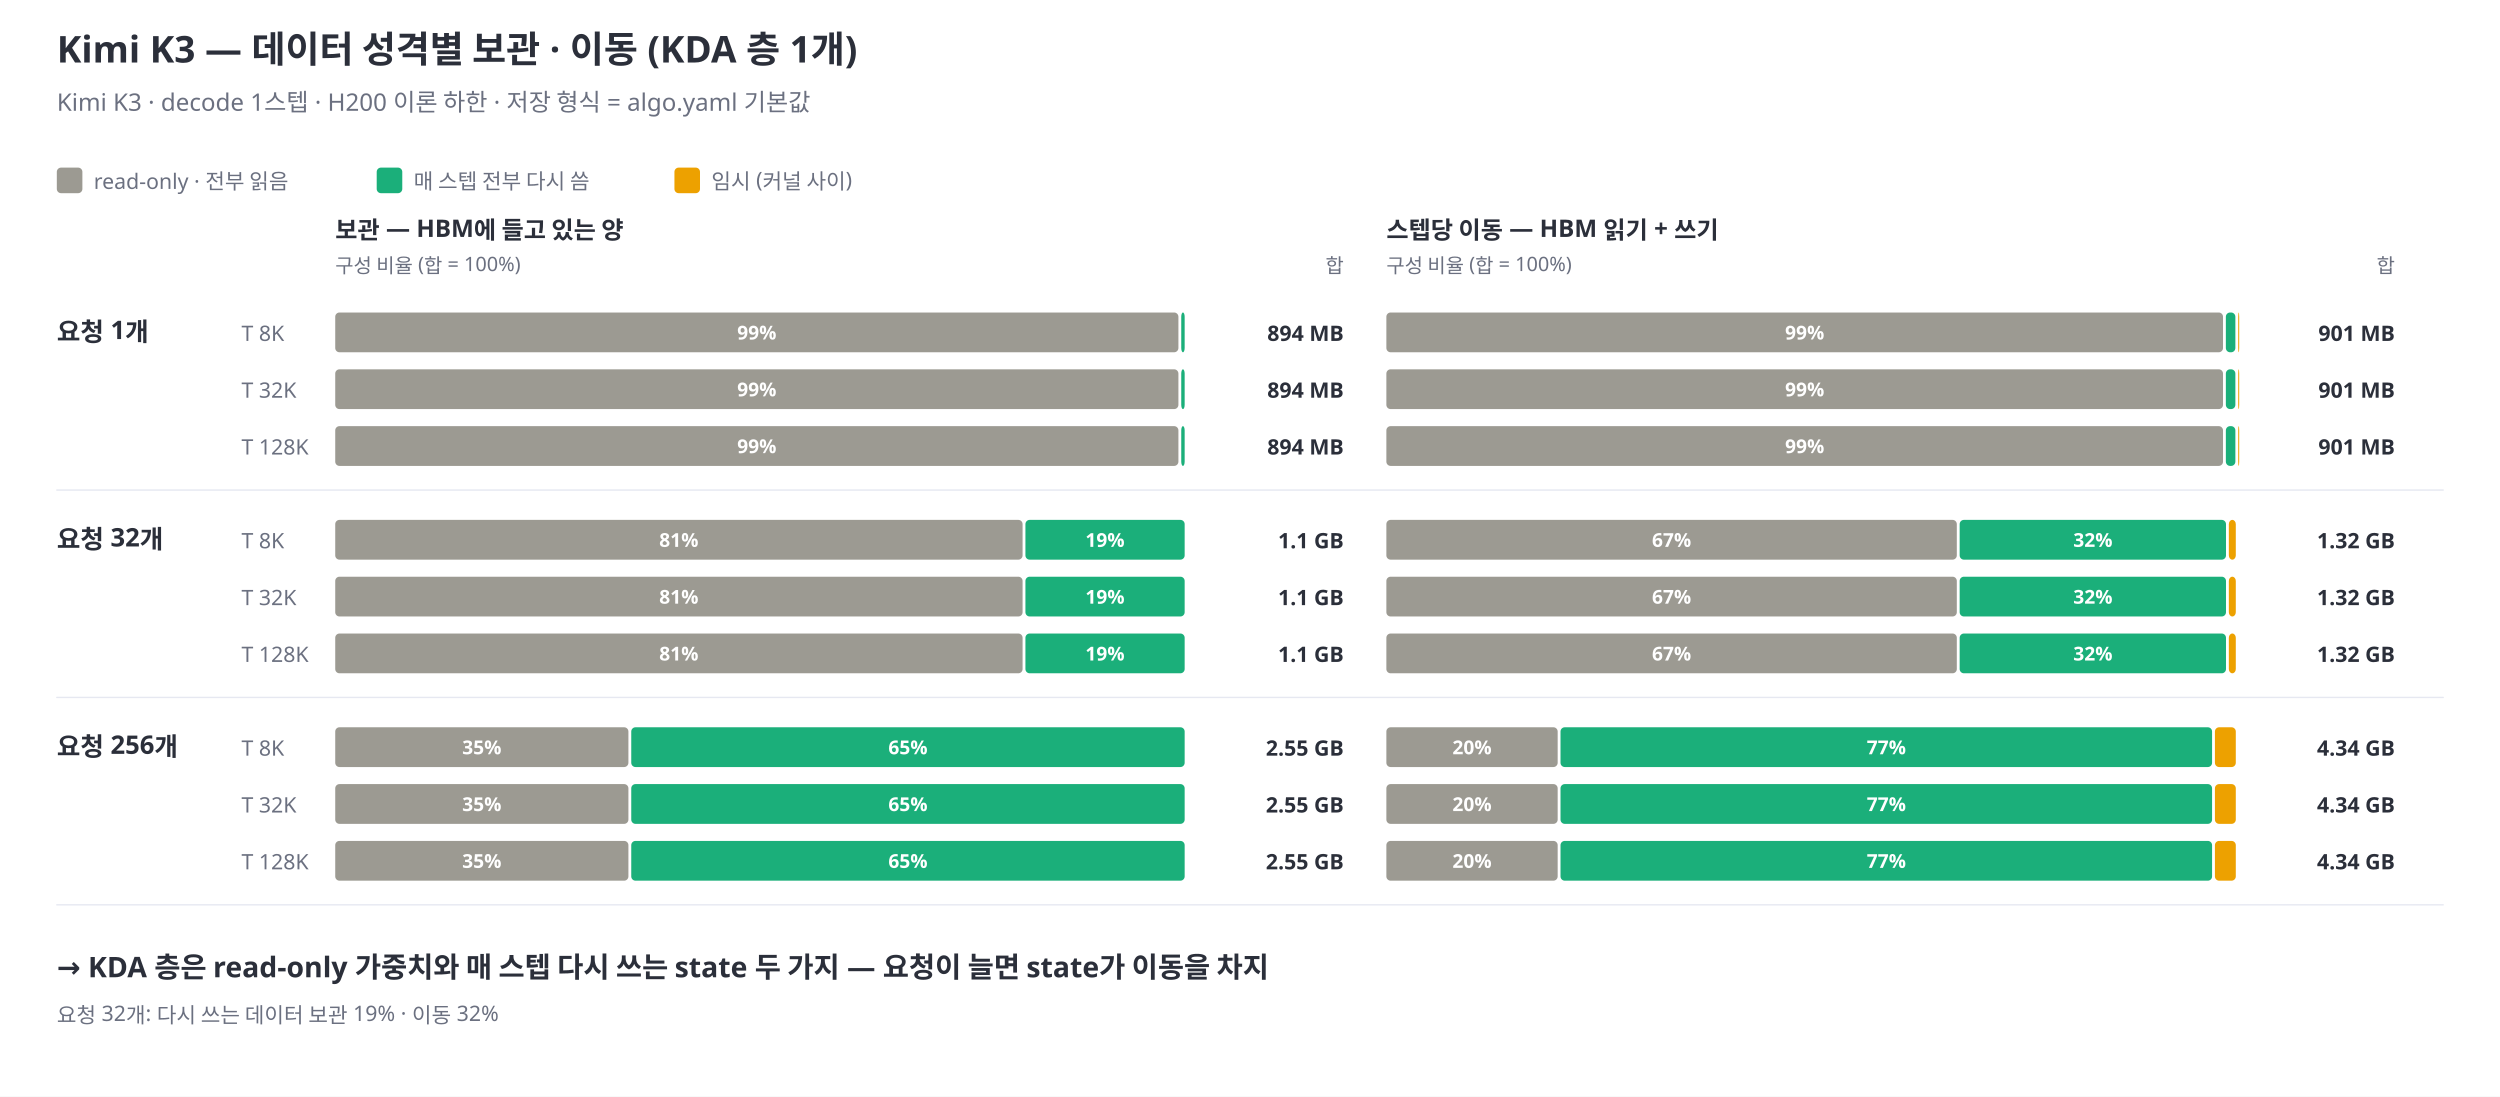
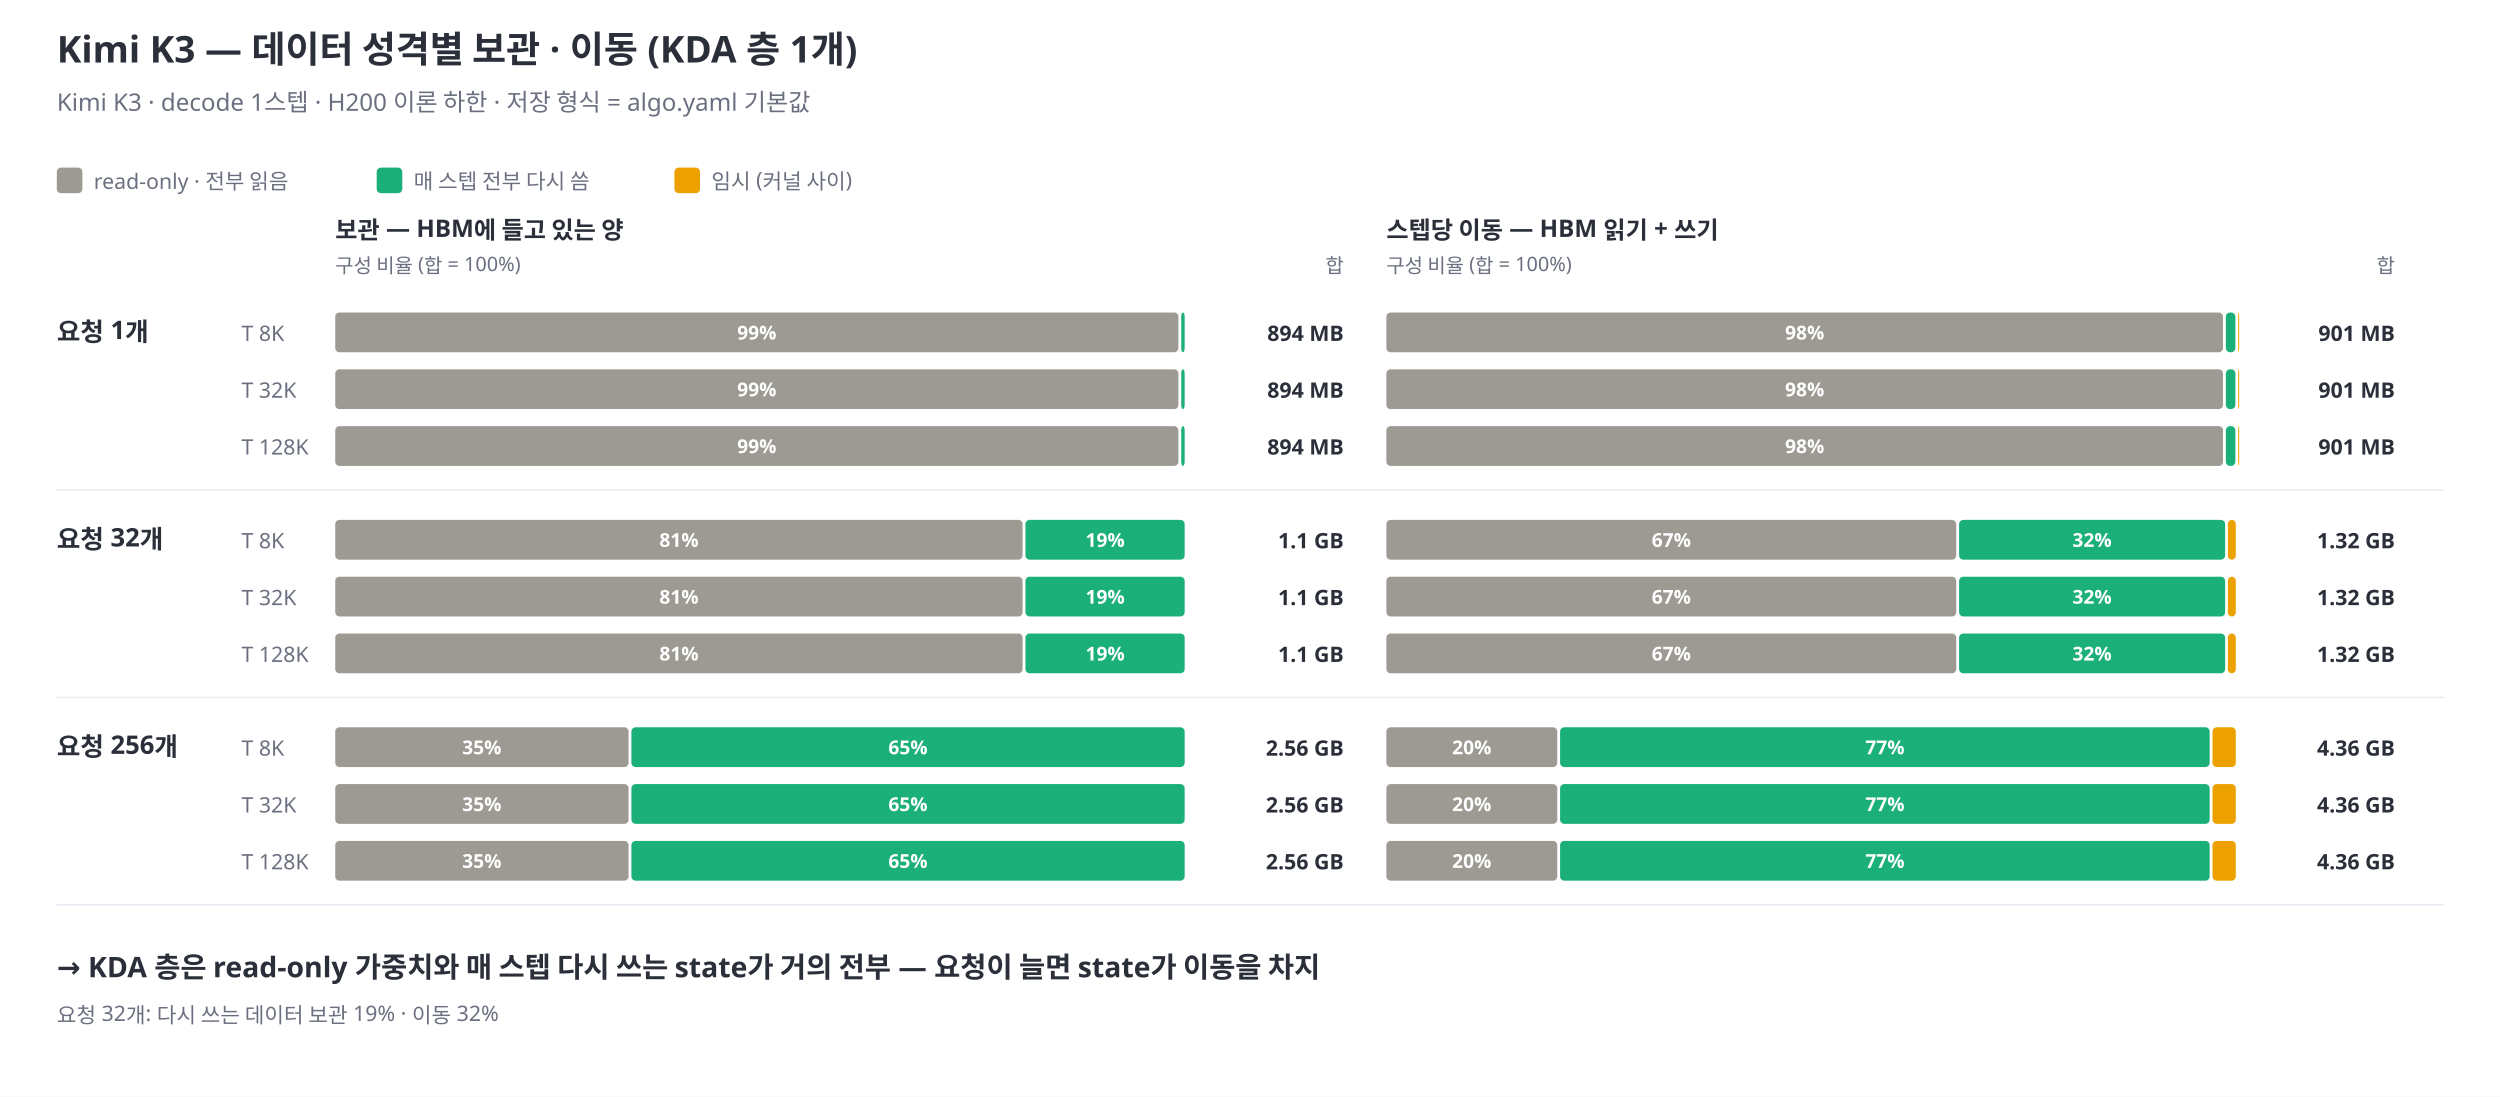
<svg xmlns="http://www.w3.org/2000/svg" viewBox="0 0 1760 772" width="1760" height="772">
  <rect width="100%" height="100%" fill="#ffffff" />
  <text x="40.0" y="44.0" font-family="'Noto Sans KR','Malgun Gothic',sans-serif" font-size="26" text-anchor="start" font-weight="700" fill="#2b2f3a">Kimi K3 — 데이터 성격별 보관 · 이동 (KDA 층 1개)</text>
  <text x="40.0" y="78.0" font-family="'Noto Sans KR','Malgun Gothic',sans-serif" font-size="17" text-anchor="start" font-weight="400" fill="#6b7080">Kimi K3 · decode 1스텝 · H200 이론 하한 · 저장 형식 = algo.yaml 기본값</text>
  <rect x="40.0" y="118.0" width="18.0" height="18.0" rx="3" fill="#9c9a92" stroke="none" stroke-width="1" />
  <text x="66.0" y="133.0" font-family="'Noto Sans KR','Malgun Gothic',sans-serif" font-size="15" text-anchor="start" font-weight="400" fill="#6b7080">read-only · 전부 읽음</text>
  <rect x="265.2" y="118.0" width="18.0" height="18.0" rx="3" fill="#1baf7a" stroke="none" stroke-width="1" />
  <text x="291.2" y="133.0" font-family="'Noto Sans KR','Malgun Gothic',sans-serif" font-size="15" text-anchor="start" font-weight="400" fill="#6b7080">매 스텝 전부 다시 씀</text>
  <rect x="474.8" y="118.0" width="18.0" height="18.0" rx="3" fill="#eda100" stroke="none" stroke-width="1" />
  <text x="500.8" y="133.0" font-family="'Noto Sans KR','Malgun Gothic',sans-serif" font-size="15" text-anchor="start" font-weight="400" fill="#6b7080">임시 (커널 사이)</text>
  <text x="236.0" y="168.0" font-family="'Noto Sans KR','Malgun Gothic',sans-serif" font-size="17" text-anchor="start" font-weight="700" fill="#2b2f3a">보관 — HBM에 들고 있는 양</text>
  <text x="236.0" y="192.0" font-family="'Noto Sans KR','Malgun Gothic',sans-serif" font-size="14" text-anchor="start" font-weight="400" fill="#6b7080">구성 비율 (합 = 100%)</text>
  <text x="976.0" y="168.0" font-family="'Noto Sans KR','Malgun Gothic',sans-serif" font-size="17" text-anchor="start" font-weight="700" fill="#2b2f3a">스텝당 이동 — HBM 읽기 + 쓰기</text>
  <text x="976.0" y="192.0" font-family="'Noto Sans KR','Malgun Gothic',sans-serif" font-size="14" text-anchor="start" font-weight="400" fill="#6b7080">구성 비율 (합 = 100%)</text>
  <text x="946.0" y="192.0" font-family="'Noto Sans KR','Malgun Gothic',sans-serif" font-size="14" text-anchor="end" font-weight="400" fill="#6b7080">합</text>
  <text x="1686.0" y="192.0" font-family="'Noto Sans KR','Malgun Gothic',sans-serif" font-size="14" text-anchor="end" font-weight="400" fill="#6b7080">합</text>
  <text x="40.0" y="240.0" font-family="'Noto Sans KR','Malgun Gothic',sans-serif" font-size="18" text-anchor="start" font-weight="700" fill="#2b2f3a">요청 1개</text>
  <rect x="236.0" y="220.0" width="593.6" height="28.0" rx="3" fill="#9c9a92" stroke="none" stroke-width="1" />
  <text x="532.8" y="239.0" font-family="'Noto Sans KR','Malgun Gothic',sans-serif" font-size="13.5" text-anchor="middle" font-weight="700" fill="#ffffff">99%</text>
  <rect x="831.6" y="220.0" width="2.4" height="28.0" rx="3" fill="#1baf7a" stroke="none" stroke-width="1" />
  <text x="946.0" y="240.0" font-family="'Noto Sans KR','Malgun Gothic',sans-serif" font-size="15" text-anchor="end" font-weight="700" fill="#2b2f3a">894 MB</text>
  <rect x="976.0" y="220.0" width="589.0" height="28.0" rx="3" fill="#9c9a92" stroke="none" stroke-width="1" />
-   <text x="1270.5" y="239.0" font-family="'Noto Sans KR','Malgun Gothic',sans-serif" font-size="13.5" text-anchor="middle" font-weight="700" fill="#ffffff">99%</text>
+   <text x="1270.5" y="239.0" font-family="'Noto Sans KR','Malgun Gothic',sans-serif" font-size="13.5" text-anchor="middle" font-weight="700" fill="#ffffff">98%</text>
  <rect x="1567.0" y="220.0" width="6.7" height="28.0" rx="3" fill="#1baf7a" stroke="none" stroke-width="1" />
  <rect x="1575.7" y="220.0" width="0.7" height="28.0" rx="3" fill="#eda100" stroke="none" stroke-width="1" />
  <text x="1686.0" y="240.0" font-family="'Noto Sans KR','Malgun Gothic',sans-serif" font-size="15" text-anchor="end" font-weight="700" fill="#2b2f3a">901 MB</text>
  <text x="170.0" y="240.0" font-family="'Noto Sans KR','Malgun Gothic',sans-serif" font-size="15" text-anchor="start" font-weight="400" fill="#6b7080">T 8K</text>
  <rect x="236.0" y="260.0" width="593.6" height="28.0" rx="3" fill="#9c9a92" stroke="none" stroke-width="1" />
  <text x="532.8" y="279.0" font-family="'Noto Sans KR','Malgun Gothic',sans-serif" font-size="13.5" text-anchor="middle" font-weight="700" fill="#ffffff">99%</text>
  <rect x="831.6" y="260.0" width="2.4" height="28.0" rx="3" fill="#1baf7a" stroke="none" stroke-width="1" />
  <text x="946.0" y="280.0" font-family="'Noto Sans KR','Malgun Gothic',sans-serif" font-size="15" text-anchor="end" font-weight="700" fill="#2b2f3a">894 MB</text>
  <rect x="976.0" y="260.0" width="589.0" height="28.0" rx="3" fill="#9c9a92" stroke="none" stroke-width="1" />
-   <text x="1270.5" y="279.0" font-family="'Noto Sans KR','Malgun Gothic',sans-serif" font-size="13.5" text-anchor="middle" font-weight="700" fill="#ffffff">99%</text>
+   <text x="1270.5" y="279.0" font-family="'Noto Sans KR','Malgun Gothic',sans-serif" font-size="13.5" text-anchor="middle" font-weight="700" fill="#ffffff">98%</text>
  <rect x="1567.0" y="260.0" width="6.7" height="28.0" rx="3" fill="#1baf7a" stroke="none" stroke-width="1" />
  <rect x="1575.7" y="260.0" width="0.7" height="28.0" rx="3" fill="#eda100" stroke="none" stroke-width="1" />
  <text x="1686.0" y="280.0" font-family="'Noto Sans KR','Malgun Gothic',sans-serif" font-size="15" text-anchor="end" font-weight="700" fill="#2b2f3a">901 MB</text>
  <text x="170.0" y="280.0" font-family="'Noto Sans KR','Malgun Gothic',sans-serif" font-size="15" text-anchor="start" font-weight="400" fill="#6b7080">T 32K</text>
  <rect x="236.0" y="300.0" width="593.6" height="28.0" rx="3" fill="#9c9a92" stroke="none" stroke-width="1" />
  <text x="532.8" y="319.0" font-family="'Noto Sans KR','Malgun Gothic',sans-serif" font-size="13.5" text-anchor="middle" font-weight="700" fill="#ffffff">99%</text>
  <rect x="831.6" y="300.0" width="2.4" height="28.0" rx="3" fill="#1baf7a" stroke="none" stroke-width="1" />
  <text x="946.0" y="320.0" font-family="'Noto Sans KR','Malgun Gothic',sans-serif" font-size="15" text-anchor="end" font-weight="700" fill="#2b2f3a">894 MB</text>
  <rect x="976.0" y="300.0" width="589.0" height="28.0" rx="3" fill="#9c9a92" stroke="none" stroke-width="1" />
-   <text x="1270.5" y="319.0" font-family="'Noto Sans KR','Malgun Gothic',sans-serif" font-size="13.5" text-anchor="middle" font-weight="700" fill="#ffffff">99%</text>
+   <text x="1270.5" y="319.0" font-family="'Noto Sans KR','Malgun Gothic',sans-serif" font-size="13.5" text-anchor="middle" font-weight="700" fill="#ffffff">98%</text>
  <rect x="1567.0" y="300.0" width="6.7" height="28.0" rx="3" fill="#1baf7a" stroke="none" stroke-width="1" />
  <rect x="1575.7" y="300.0" width="0.7" height="28.0" rx="3" fill="#eda100" stroke="none" stroke-width="1" />
  <text x="1686.0" y="320.0" font-family="'Noto Sans KR','Malgun Gothic',sans-serif" font-size="15" text-anchor="end" font-weight="700" fill="#2b2f3a">901 MB</text>
  <text x="170.0" y="320.0" font-family="'Noto Sans KR','Malgun Gothic',sans-serif" font-size="15" text-anchor="start" font-weight="400" fill="#6b7080">T 128K</text>
  <line x1="40.0" y1="345.0" x2="1720.0" y2="345.0" stroke="#e6e8f1" stroke-width="1" stroke-linecap="round" />
  <text x="40.0" y="386.0" font-family="'Noto Sans KR','Malgun Gothic',sans-serif" font-size="18" text-anchor="start" font-weight="700" fill="#2b2f3a">요청 32개</text>
  <rect x="236.0" y="366.0" width="483.9" height="28.0" rx="3" fill="#9c9a92" stroke="none" stroke-width="1" />
-   <text x="477.9" y="385.0" font-family="'Noto Sans KR','Malgun Gothic',sans-serif" font-size="13.5" text-anchor="middle" font-weight="700" fill="#ffffff">81%</text>
+   <text x="478.0" y="385.0" font-family="'Noto Sans KR','Malgun Gothic',sans-serif" font-size="13.5" text-anchor="middle" font-weight="700" fill="#ffffff">81%</text>
  <rect x="721.9" y="366.0" width="112.1" height="28.0" rx="3" fill="#1baf7a" stroke="none" stroke-width="1" />
-   <text x="777.9" y="385.0" font-family="'Noto Sans KR','Malgun Gothic',sans-serif" font-size="13.5" text-anchor="middle" font-weight="700" fill="#ffffff">19%</text>
+   <text x="778.0" y="385.0" font-family="'Noto Sans KR','Malgun Gothic',sans-serif" font-size="13.5" text-anchor="middle" font-weight="700" fill="#ffffff">19%</text>
  <text x="946.0" y="386.0" font-family="'Noto Sans KR','Malgun Gothic',sans-serif" font-size="15" text-anchor="end" font-weight="700" fill="#2b2f3a">1.1 GB</text>
-   <rect x="976.0" y="366.0" width="401.6" height="28.0" rx="3" fill="#9c9a92" stroke="none" stroke-width="1" />
-   <text x="1176.8" y="385.0" font-family="'Noto Sans KR','Malgun Gothic',sans-serif" font-size="13.5" text-anchor="middle" font-weight="700" fill="#ffffff">67%</text>
-   <rect x="1379.6" y="366.0" width="187.5" height="28.0" rx="3" fill="#1baf7a" stroke="none" stroke-width="1" />
-   <text x="1473.4" y="385.0" font-family="'Noto Sans KR','Malgun Gothic',sans-serif" font-size="13.5" text-anchor="middle" font-weight="700" fill="#ffffff">32%</text>
-   <rect x="1569.1" y="366.0" width="4.9" height="28.0" rx="3" fill="#eda100" stroke="none" stroke-width="1" />
+   <rect x="976.0" y="366.0" width="401.2" height="28.0" rx="3" fill="#9c9a92" stroke="none" stroke-width="1" />
+   <text x="1176.6" y="385.0" font-family="'Noto Sans KR','Malgun Gothic',sans-serif" font-size="13.5" text-anchor="middle" font-weight="700" fill="#ffffff">67%</text>
+   <rect x="1379.2" y="366.0" width="187.3" height="28.0" rx="3" fill="#1baf7a" stroke="none" stroke-width="1" />
+   <text x="1472.8" y="385.0" font-family="'Noto Sans KR','Malgun Gothic',sans-serif" font-size="13.5" text-anchor="middle" font-weight="700" fill="#ffffff">32%</text>
+   <rect x="1568.4" y="366.0" width="5.6" height="28.0" rx="3" fill="#eda100" stroke="none" stroke-width="1" />
  <text x="1686.0" y="386.0" font-family="'Noto Sans KR','Malgun Gothic',sans-serif" font-size="15" text-anchor="end" font-weight="700" fill="#2b2f3a">1.32 GB</text>
  <text x="170.0" y="386.0" font-family="'Noto Sans KR','Malgun Gothic',sans-serif" font-size="15" text-anchor="start" font-weight="400" fill="#6b7080">T 8K</text>
  <rect x="236.0" y="406.0" width="483.9" height="28.0" rx="3" fill="#9c9a92" stroke="none" stroke-width="1" />
-   <text x="477.9" y="425.0" font-family="'Noto Sans KR','Malgun Gothic',sans-serif" font-size="13.5" text-anchor="middle" font-weight="700" fill="#ffffff">81%</text>
+   <text x="478.0" y="425.0" font-family="'Noto Sans KR','Malgun Gothic',sans-serif" font-size="13.5" text-anchor="middle" font-weight="700" fill="#ffffff">81%</text>
  <rect x="721.9" y="406.0" width="112.1" height="28.0" rx="3" fill="#1baf7a" stroke="none" stroke-width="1" />
-   <text x="777.9" y="425.0" font-family="'Noto Sans KR','Malgun Gothic',sans-serif" font-size="13.5" text-anchor="middle" font-weight="700" fill="#ffffff">19%</text>
+   <text x="778.0" y="425.0" font-family="'Noto Sans KR','Malgun Gothic',sans-serif" font-size="13.5" text-anchor="middle" font-weight="700" fill="#ffffff">19%</text>
  <text x="946.0" y="426.0" font-family="'Noto Sans KR','Malgun Gothic',sans-serif" font-size="15" text-anchor="end" font-weight="700" fill="#2b2f3a">1.1 GB</text>
-   <rect x="976.0" y="406.0" width="401.6" height="28.0" rx="3" fill="#9c9a92" stroke="none" stroke-width="1" />
-   <text x="1176.8" y="425.0" font-family="'Noto Sans KR','Malgun Gothic',sans-serif" font-size="13.5" text-anchor="middle" font-weight="700" fill="#ffffff">67%</text>
-   <rect x="1379.6" y="406.0" width="187.5" height="28.0" rx="3" fill="#1baf7a" stroke="none" stroke-width="1" />
-   <text x="1473.4" y="425.0" font-family="'Noto Sans KR','Malgun Gothic',sans-serif" font-size="13.5" text-anchor="middle" font-weight="700" fill="#ffffff">32%</text>
-   <rect x="1569.1" y="406.0" width="4.9" height="28.0" rx="3" fill="#eda100" stroke="none" stroke-width="1" />
+   <rect x="976.0" y="406.0" width="401.2" height="28.0" rx="3" fill="#9c9a92" stroke="none" stroke-width="1" />
+   <text x="1176.6" y="425.0" font-family="'Noto Sans KR','Malgun Gothic',sans-serif" font-size="13.5" text-anchor="middle" font-weight="700" fill="#ffffff">67%</text>
+   <rect x="1379.2" y="406.0" width="187.3" height="28.0" rx="3" fill="#1baf7a" stroke="none" stroke-width="1" />
+   <text x="1472.8" y="425.0" font-family="'Noto Sans KR','Malgun Gothic',sans-serif" font-size="13.5" text-anchor="middle" font-weight="700" fill="#ffffff">32%</text>
+   <rect x="1568.4" y="406.0" width="5.6" height="28.0" rx="3" fill="#eda100" stroke="none" stroke-width="1" />
  <text x="1686.0" y="426.0" font-family="'Noto Sans KR','Malgun Gothic',sans-serif" font-size="15" text-anchor="end" font-weight="700" fill="#2b2f3a">1.32 GB</text>
  <text x="170.0" y="426.0" font-family="'Noto Sans KR','Malgun Gothic',sans-serif" font-size="15" text-anchor="start" font-weight="400" fill="#6b7080">T 32K</text>
  <rect x="236.0" y="446.0" width="483.9" height="28.0" rx="3" fill="#9c9a92" stroke="none" stroke-width="1" />
-   <text x="477.9" y="465.0" font-family="'Noto Sans KR','Malgun Gothic',sans-serif" font-size="13.5" text-anchor="middle" font-weight="700" fill="#ffffff">81%</text>
+   <text x="478.0" y="465.0" font-family="'Noto Sans KR','Malgun Gothic',sans-serif" font-size="13.5" text-anchor="middle" font-weight="700" fill="#ffffff">81%</text>
  <rect x="721.9" y="446.0" width="112.1" height="28.0" rx="3" fill="#1baf7a" stroke="none" stroke-width="1" />
-   <text x="777.9" y="465.0" font-family="'Noto Sans KR','Malgun Gothic',sans-serif" font-size="13.5" text-anchor="middle" font-weight="700" fill="#ffffff">19%</text>
+   <text x="778.0" y="465.0" font-family="'Noto Sans KR','Malgun Gothic',sans-serif" font-size="13.5" text-anchor="middle" font-weight="700" fill="#ffffff">19%</text>
  <text x="946.0" y="466.0" font-family="'Noto Sans KR','Malgun Gothic',sans-serif" font-size="15" text-anchor="end" font-weight="700" fill="#2b2f3a">1.1 GB</text>
-   <rect x="976.0" y="446.0" width="401.6" height="28.0" rx="3" fill="#9c9a92" stroke="none" stroke-width="1" />
-   <text x="1176.8" y="465.0" font-family="'Noto Sans KR','Malgun Gothic',sans-serif" font-size="13.5" text-anchor="middle" font-weight="700" fill="#ffffff">67%</text>
-   <rect x="1379.6" y="446.0" width="187.5" height="28.0" rx="3" fill="#1baf7a" stroke="none" stroke-width="1" />
-   <text x="1473.4" y="465.0" font-family="'Noto Sans KR','Malgun Gothic',sans-serif" font-size="13.5" text-anchor="middle" font-weight="700" fill="#ffffff">32%</text>
-   <rect x="1569.1" y="446.0" width="4.9" height="28.0" rx="3" fill="#eda100" stroke="none" stroke-width="1" />
+   <rect x="976.0" y="446.0" width="401.2" height="28.0" rx="3" fill="#9c9a92" stroke="none" stroke-width="1" />
+   <text x="1176.6" y="465.0" font-family="'Noto Sans KR','Malgun Gothic',sans-serif" font-size="13.5" text-anchor="middle" font-weight="700" fill="#ffffff">67%</text>
+   <rect x="1379.2" y="446.0" width="187.3" height="28.0" rx="3" fill="#1baf7a" stroke="none" stroke-width="1" />
+   <text x="1472.8" y="465.0" font-family="'Noto Sans KR','Malgun Gothic',sans-serif" font-size="13.5" text-anchor="middle" font-weight="700" fill="#ffffff">32%</text>
+   <rect x="1568.4" y="446.0" width="5.6" height="28.0" rx="3" fill="#eda100" stroke="none" stroke-width="1" />
  <text x="1686.0" y="466.0" font-family="'Noto Sans KR','Malgun Gothic',sans-serif" font-size="15" text-anchor="end" font-weight="700" fill="#2b2f3a">1.32 GB</text>
  <text x="170.0" y="466.0" font-family="'Noto Sans KR','Malgun Gothic',sans-serif" font-size="15" text-anchor="start" font-weight="400" fill="#6b7080">T 128K</text>
  <line x1="40.0" y1="491.0" x2="1720.0" y2="491.0" stroke="#e6e8f1" stroke-width="1" stroke-linecap="round" />
  <text x="40.0" y="532.0" font-family="'Noto Sans KR','Malgun Gothic',sans-serif" font-size="18" text-anchor="start" font-weight="700" fill="#2b2f3a">요청 256개</text>
-   <rect x="236.0" y="512.0" width="206.4" height="28.0" rx="3" fill="#9c9a92" stroke="none" stroke-width="1" />
+   <rect x="236.0" y="512.0" width="206.5" height="28.0" rx="3" fill="#9c9a92" stroke="none" stroke-width="1" />
  <text x="339.2" y="531.0" font-family="'Noto Sans KR','Malgun Gothic',sans-serif" font-size="13.5" text-anchor="middle" font-weight="700" fill="#ffffff">35%</text>
-   <rect x="444.4" y="512.0" width="389.6" height="28.0" rx="3" fill="#1baf7a" stroke="none" stroke-width="1" />
+   <rect x="444.5" y="512.0" width="389.5" height="28.0" rx="3" fill="#1baf7a" stroke="none" stroke-width="1" />
  <text x="639.2" y="531.0" font-family="'Noto Sans KR','Malgun Gothic',sans-serif" font-size="13.5" text-anchor="middle" font-weight="700" fill="#ffffff">65%</text>
-   <text x="946.0" y="532.0" font-family="'Noto Sans KR','Malgun Gothic',sans-serif" font-size="15" text-anchor="end" font-weight="700" fill="#2b2f3a">2.55 GB</text>
-   <rect x="976.0" y="512.0" width="120.6" height="28.0" rx="3" fill="#9c9a92" stroke="none" stroke-width="1" />
-   <text x="1036.3" y="531.0" font-family="'Noto Sans KR','Malgun Gothic',sans-serif" font-size="13.5" text-anchor="middle" font-weight="700" fill="#ffffff">20%</text>
-   <rect x="1098.6" y="512.0" width="458.7" height="28.0" rx="3" fill="#1baf7a" stroke="none" stroke-width="1" />
-   <text x="1328.0" y="531.0" font-family="'Noto Sans KR','Malgun Gothic',sans-serif" font-size="13.5" text-anchor="middle" font-weight="700" fill="#ffffff">77%</text>
-   <rect x="1559.3" y="512.0" width="14.7" height="28.0" rx="3" fill="#eda100" stroke="none" stroke-width="1" />
-   <text x="1686.0" y="532.0" font-family="'Noto Sans KR','Malgun Gothic',sans-serif" font-size="15" text-anchor="end" font-weight="700" fill="#2b2f3a">4.34 GB</text>
+   <text x="946.0" y="532.0" font-family="'Noto Sans KR','Malgun Gothic',sans-serif" font-size="15" text-anchor="end" font-weight="700" fill="#2b2f3a">2.56 GB</text>
+   <rect x="976.0" y="512.0" width="120.3" height="28.0" rx="3" fill="#9c9a92" stroke="none" stroke-width="1" />
+   <text x="1036.1" y="531.0" font-family="'Noto Sans KR','Malgun Gothic',sans-serif" font-size="13.5" text-anchor="middle" font-weight="700" fill="#ffffff">20%</text>
+   <rect x="1098.3" y="512.0" width="457.3" height="28.0" rx="3" fill="#1baf7a" stroke="none" stroke-width="1" />
+   <text x="1327.0" y="531.0" font-family="'Noto Sans KR','Malgun Gothic',sans-serif" font-size="13.5" text-anchor="middle" font-weight="700" fill="#ffffff">77%</text>
+   <rect x="1557.6" y="512.0" width="16.4" height="28.0" rx="3" fill="#eda100" stroke="none" stroke-width="1" />
+   <text x="1686.0" y="532.0" font-family="'Noto Sans KR','Malgun Gothic',sans-serif" font-size="15" text-anchor="end" font-weight="700" fill="#2b2f3a">4.36 GB</text>
  <text x="170.0" y="532.0" font-family="'Noto Sans KR','Malgun Gothic',sans-serif" font-size="15" text-anchor="start" font-weight="400" fill="#6b7080">T 8K</text>
-   <rect x="236.0" y="552.0" width="206.4" height="28.0" rx="3" fill="#9c9a92" stroke="none" stroke-width="1" />
+   <rect x="236.0" y="552.0" width="206.5" height="28.0" rx="3" fill="#9c9a92" stroke="none" stroke-width="1" />
  <text x="339.2" y="571.0" font-family="'Noto Sans KR','Malgun Gothic',sans-serif" font-size="13.5" text-anchor="middle" font-weight="700" fill="#ffffff">35%</text>
-   <rect x="444.4" y="552.0" width="389.6" height="28.0" rx="3" fill="#1baf7a" stroke="none" stroke-width="1" />
+   <rect x="444.5" y="552.0" width="389.5" height="28.0" rx="3" fill="#1baf7a" stroke="none" stroke-width="1" />
  <text x="639.2" y="571.0" font-family="'Noto Sans KR','Malgun Gothic',sans-serif" font-size="13.5" text-anchor="middle" font-weight="700" fill="#ffffff">65%</text>
-   <text x="946.0" y="572.0" font-family="'Noto Sans KR','Malgun Gothic',sans-serif" font-size="15" text-anchor="end" font-weight="700" fill="#2b2f3a">2.55 GB</text>
-   <rect x="976.0" y="552.0" width="120.6" height="28.0" rx="3" fill="#9c9a92" stroke="none" stroke-width="1" />
-   <text x="1036.3" y="571.0" font-family="'Noto Sans KR','Malgun Gothic',sans-serif" font-size="13.5" text-anchor="middle" font-weight="700" fill="#ffffff">20%</text>
-   <rect x="1098.6" y="552.0" width="458.7" height="28.0" rx="3" fill="#1baf7a" stroke="none" stroke-width="1" />
-   <text x="1328.0" y="571.0" font-family="'Noto Sans KR','Malgun Gothic',sans-serif" font-size="13.5" text-anchor="middle" font-weight="700" fill="#ffffff">77%</text>
-   <rect x="1559.3" y="552.0" width="14.7" height="28.0" rx="3" fill="#eda100" stroke="none" stroke-width="1" />
-   <text x="1686.0" y="572.0" font-family="'Noto Sans KR','Malgun Gothic',sans-serif" font-size="15" text-anchor="end" font-weight="700" fill="#2b2f3a">4.34 GB</text>
+   <text x="946.0" y="572.0" font-family="'Noto Sans KR','Malgun Gothic',sans-serif" font-size="15" text-anchor="end" font-weight="700" fill="#2b2f3a">2.56 GB</text>
+   <rect x="976.0" y="552.0" width="120.3" height="28.0" rx="3" fill="#9c9a92" stroke="none" stroke-width="1" />
+   <text x="1036.1" y="571.0" font-family="'Noto Sans KR','Malgun Gothic',sans-serif" font-size="13.5" text-anchor="middle" font-weight="700" fill="#ffffff">20%</text>
+   <rect x="1098.3" y="552.0" width="457.3" height="28.0" rx="3" fill="#1baf7a" stroke="none" stroke-width="1" />
+   <text x="1327.0" y="571.0" font-family="'Noto Sans KR','Malgun Gothic',sans-serif" font-size="13.5" text-anchor="middle" font-weight="700" fill="#ffffff">77%</text>
+   <rect x="1557.6" y="552.0" width="16.4" height="28.0" rx="3" fill="#eda100" stroke="none" stroke-width="1" />
+   <text x="1686.0" y="572.0" font-family="'Noto Sans KR','Malgun Gothic',sans-serif" font-size="15" text-anchor="end" font-weight="700" fill="#2b2f3a">4.36 GB</text>
  <text x="170.0" y="572.0" font-family="'Noto Sans KR','Malgun Gothic',sans-serif" font-size="15" text-anchor="start" font-weight="400" fill="#6b7080">T 32K</text>
-   <rect x="236.0" y="592.0" width="206.4" height="28.0" rx="3" fill="#9c9a92" stroke="none" stroke-width="1" />
+   <rect x="236.0" y="592.0" width="206.5" height="28.0" rx="3" fill="#9c9a92" stroke="none" stroke-width="1" />
  <text x="339.2" y="611.0" font-family="'Noto Sans KR','Malgun Gothic',sans-serif" font-size="13.5" text-anchor="middle" font-weight="700" fill="#ffffff">35%</text>
-   <rect x="444.4" y="592.0" width="389.6" height="28.0" rx="3" fill="#1baf7a" stroke="none" stroke-width="1" />
+   <rect x="444.5" y="592.0" width="389.5" height="28.0" rx="3" fill="#1baf7a" stroke="none" stroke-width="1" />
  <text x="639.2" y="611.0" font-family="'Noto Sans KR','Malgun Gothic',sans-serif" font-size="13.5" text-anchor="middle" font-weight="700" fill="#ffffff">65%</text>
-   <text x="946.0" y="612.0" font-family="'Noto Sans KR','Malgun Gothic',sans-serif" font-size="15" text-anchor="end" font-weight="700" fill="#2b2f3a">2.55 GB</text>
-   <rect x="976.0" y="592.0" width="120.6" height="28.0" rx="3" fill="#9c9a92" stroke="none" stroke-width="1" />
-   <text x="1036.3" y="611.0" font-family="'Noto Sans KR','Malgun Gothic',sans-serif" font-size="13.5" text-anchor="middle" font-weight="700" fill="#ffffff">20%</text>
-   <rect x="1098.6" y="592.0" width="458.7" height="28.0" rx="3" fill="#1baf7a" stroke="none" stroke-width="1" />
-   <text x="1328.0" y="611.0" font-family="'Noto Sans KR','Malgun Gothic',sans-serif" font-size="13.5" text-anchor="middle" font-weight="700" fill="#ffffff">77%</text>
-   <rect x="1559.3" y="592.0" width="14.7" height="28.0" rx="3" fill="#eda100" stroke="none" stroke-width="1" />
-   <text x="1686.0" y="612.0" font-family="'Noto Sans KR','Malgun Gothic',sans-serif" font-size="15" text-anchor="end" font-weight="700" fill="#2b2f3a">4.34 GB</text>
+   <text x="946.0" y="612.0" font-family="'Noto Sans KR','Malgun Gothic',sans-serif" font-size="15" text-anchor="end" font-weight="700" fill="#2b2f3a">2.56 GB</text>
+   <rect x="976.0" y="592.0" width="120.3" height="28.0" rx="3" fill="#9c9a92" stroke="none" stroke-width="1" />
+   <text x="1036.1" y="611.0" font-family="'Noto Sans KR','Malgun Gothic',sans-serif" font-size="13.5" text-anchor="middle" font-weight="700" fill="#ffffff">20%</text>
+   <rect x="1098.3" y="592.0" width="457.3" height="28.0" rx="3" fill="#1baf7a" stroke="none" stroke-width="1" />
+   <text x="1327.0" y="611.0" font-family="'Noto Sans KR','Malgun Gothic',sans-serif" font-size="13.5" text-anchor="middle" font-weight="700" fill="#ffffff">77%</text>
+   <rect x="1557.6" y="592.0" width="16.4" height="28.0" rx="3" fill="#eda100" stroke="none" stroke-width="1" />
+   <text x="1686.0" y="612.0" font-family="'Noto Sans KR','Malgun Gothic',sans-serif" font-size="15" text-anchor="end" font-weight="700" fill="#2b2f3a">4.36 GB</text>
  <text x="170.0" y="612.0" font-family="'Noto Sans KR','Malgun Gothic',sans-serif" font-size="15" text-anchor="start" font-weight="400" fill="#6b7080">T 128K</text>
  <line x1="40.0" y1="637.0" x2="1720.0" y2="637.0" stroke="#e6e8f1" stroke-width="1" stroke-linecap="round" />
-   <text x="40.0" y="688.0" font-family="'Noto Sans KR','Malgun Gothic',sans-serif" font-size="20" text-anchor="start" font-weight="700" fill="#2b2f3a">→ KDA 층은 read-only 가중치와 매 스텝 다시 쓰는 state 두 가지 — 요청이 늘면 state가 이동을 차지</text>
+   <text x="40.0" y="688.0" font-family="'Noto Sans KR','Malgun Gothic',sans-serif" font-size="20" text-anchor="start" font-weight="700" fill="#2b2f3a">→ KDA 층은 read-only 가중치와 매 스텝 다시 쓰는 state가 거의 전부 — 요청이 늘면 state가 이동을 차지</text>
  <text x="40.0" y="720.0" font-family="'Noto Sans KR','Malgun Gothic',sans-serif" font-size="15" text-anchor="start" font-weight="400" fill="#6b7080">요청 32개: 다시 쓰는 데이터 보관 19% · 이동 32%</text>
</svg>
